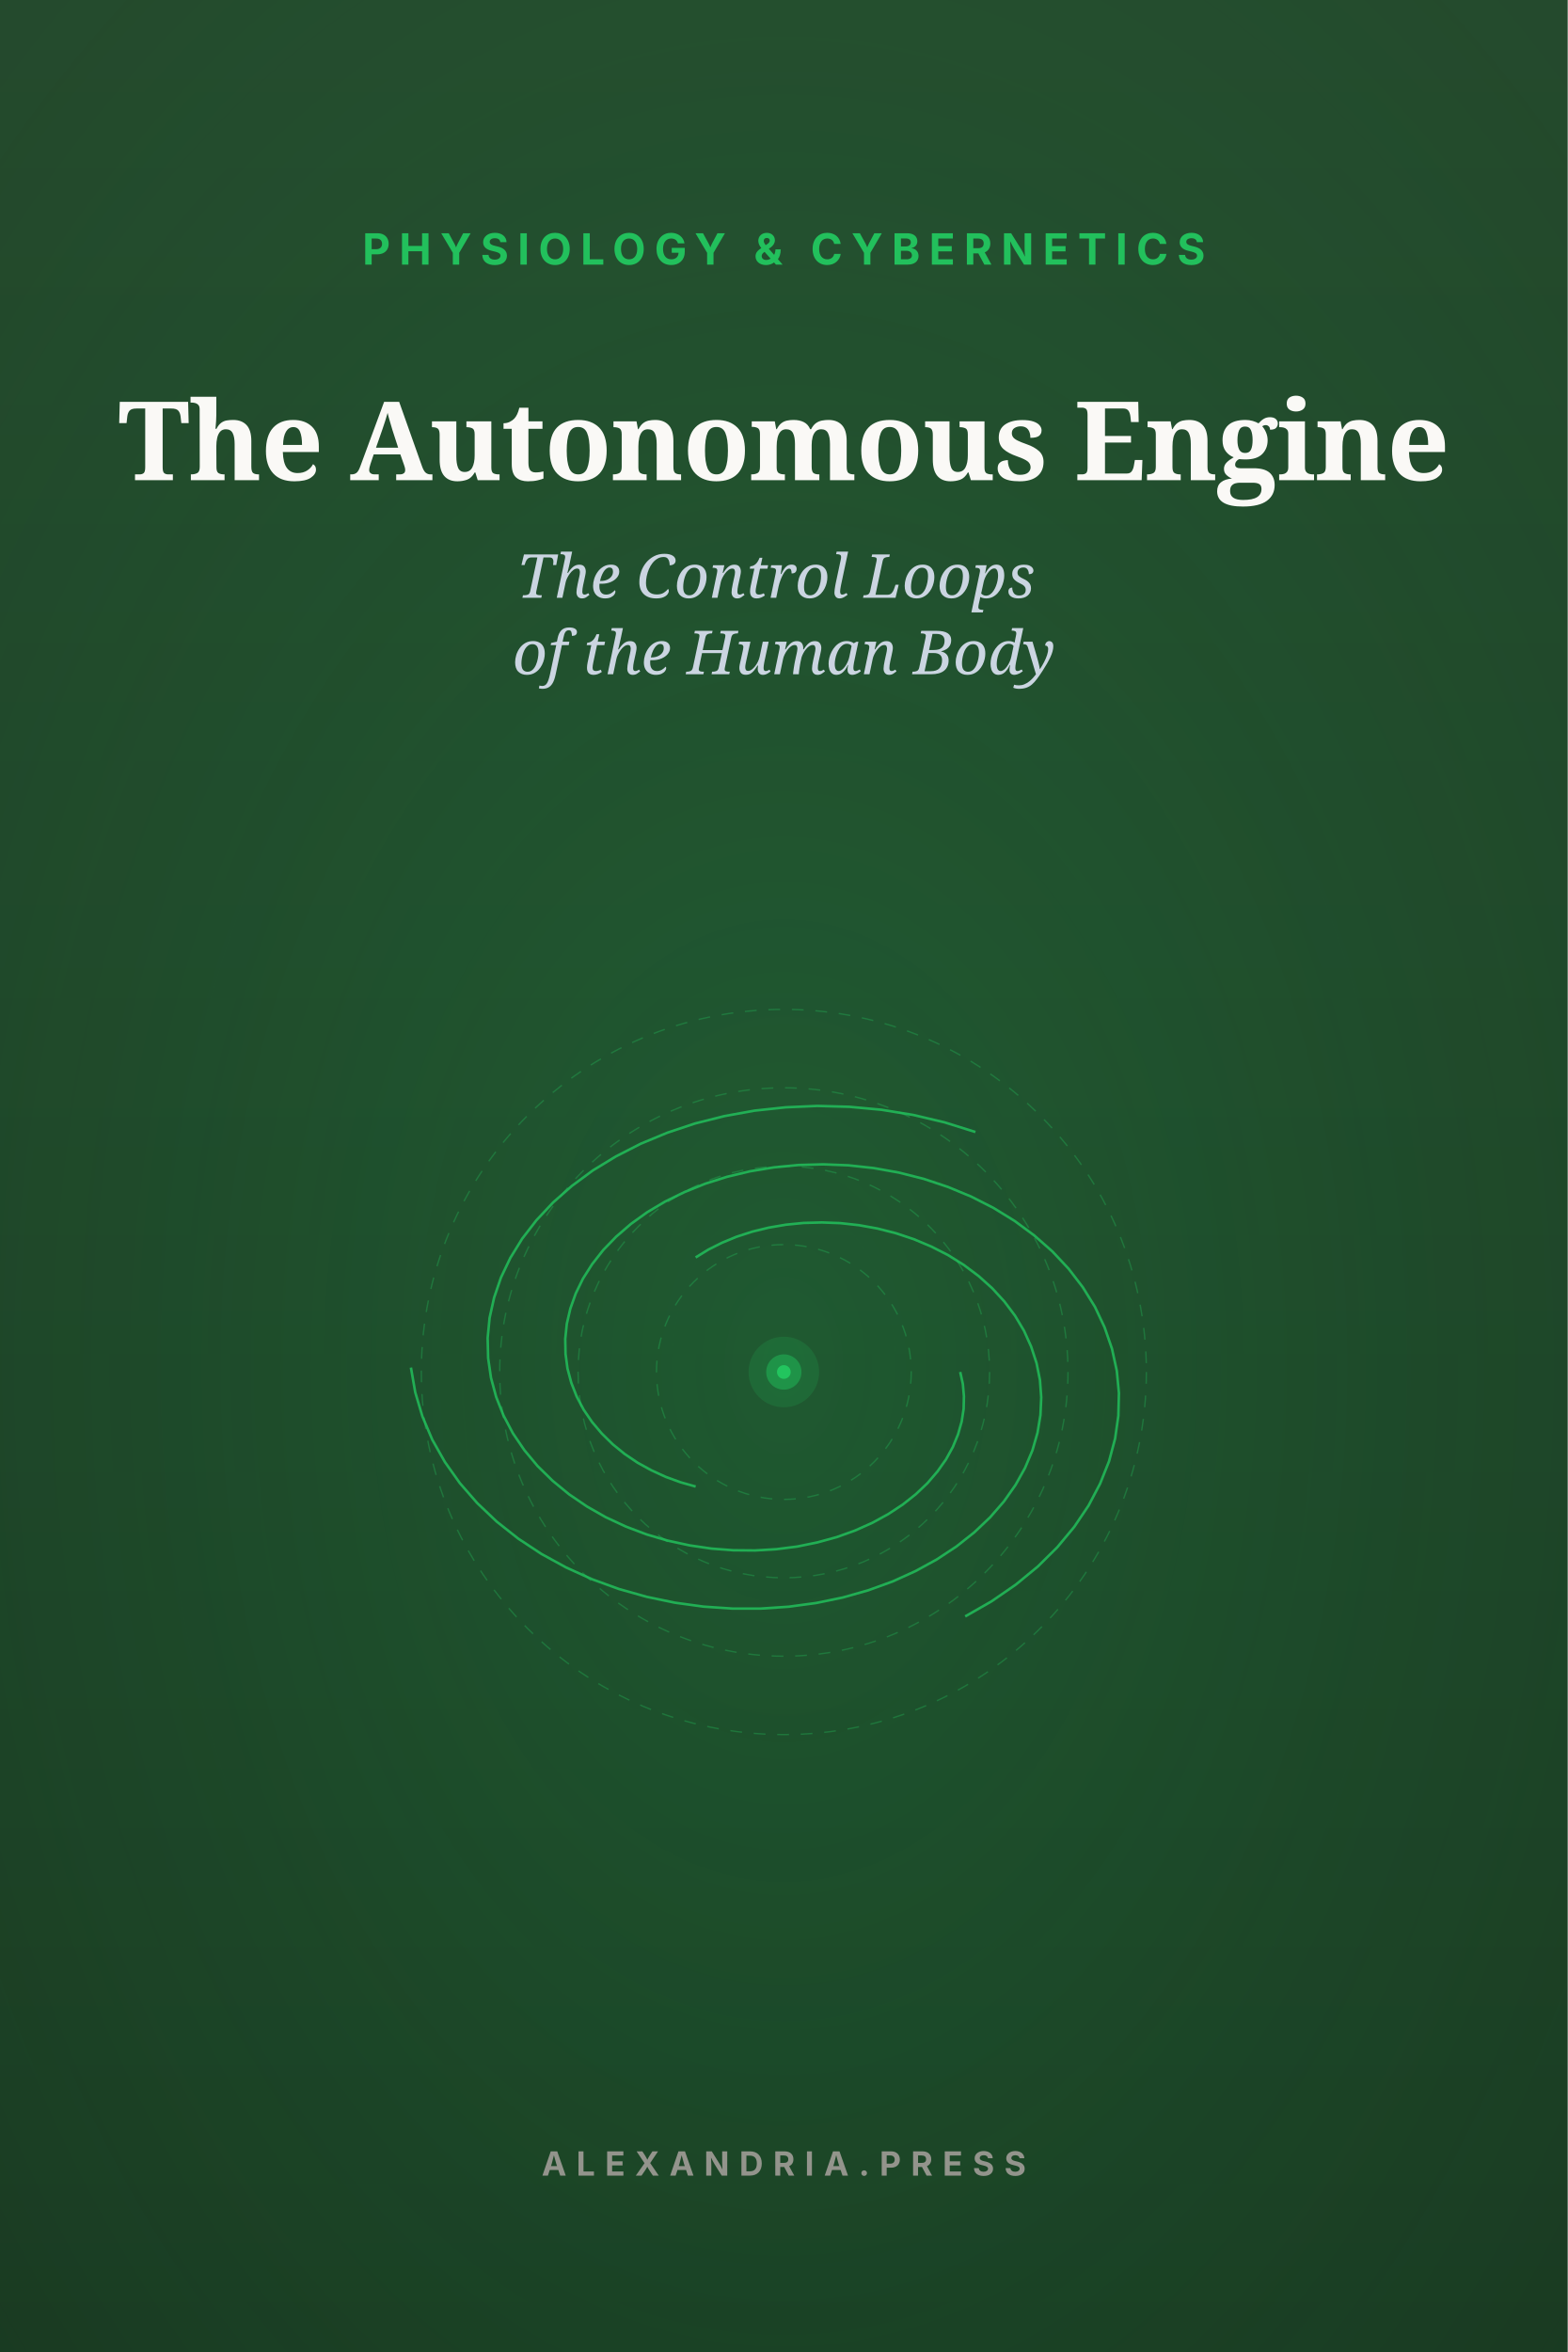
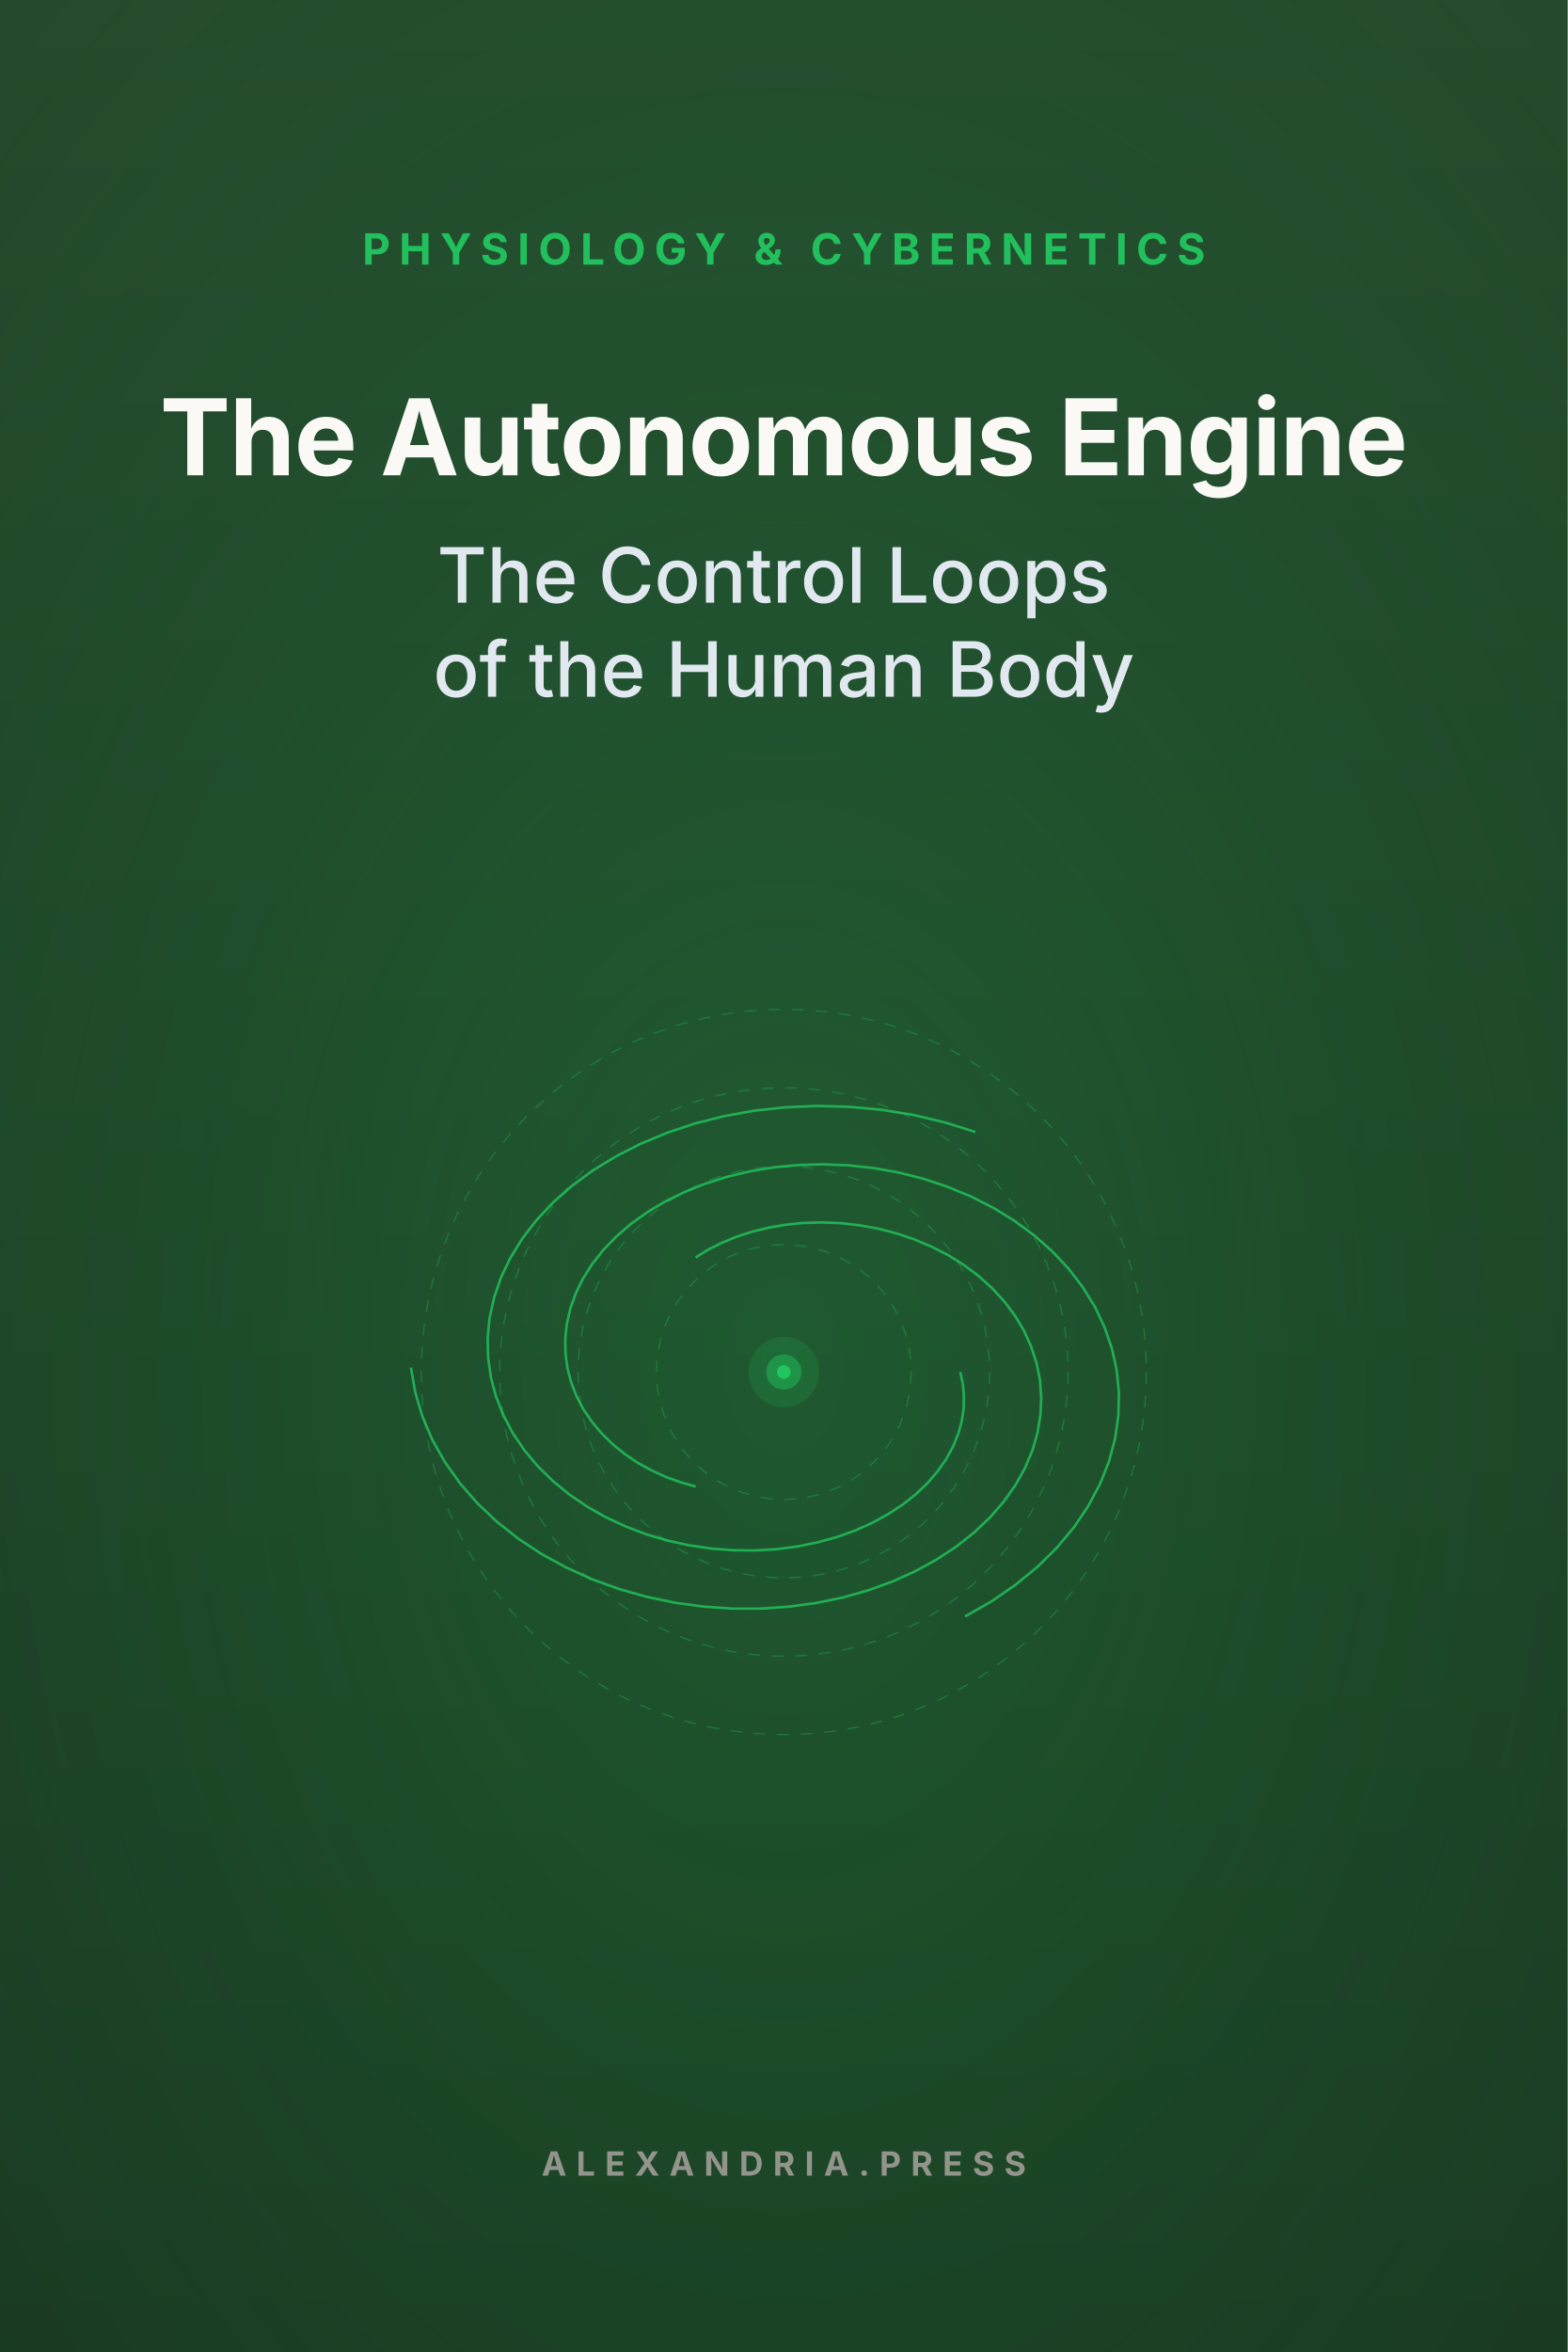
<svg xmlns="http://www.w3.org/2000/svg" viewBox="0 0 1600 2400" width="100%" height="100%">
  <defs>
    <linearGradient id="bg-the-autonomous-engine" x1="0%" y1="0%" x2="0%" y2="100%">
      <stop offset="0%" stop-color="#243f28" />
      <stop offset="60%" stop-color="#1d3320" />
      <stop offset="100%" stop-color="#192b1b" />
    </linearGradient>
    <radialGradient id="halo-the-autonomous-engine" cx="50%" cy="58%" r="75%">
      <stop offset="0%" stop-color="#22c55e" stop-opacity="0.26" />
      <stop offset="55%" stop-color="#22c55e" stop-opacity="0.15" />
      <stop offset="100%" stop-color="#22c55e" stop-opacity="0.08" />
    </radialGradient>
  </defs>
  <rect width="1600" height="2400" fill="url(#bg-the-autonomous-engine)" />
  <rect width="1600" height="2400" fill="url(#halo-the-autonomous-engine)" />
  <g text-anchor="middle" font-family="'Inter', -apple-system, sans-serif">
    <text x="800" y="270" font-size="44" font-weight="700" letter-spacing="9" fill="#22c55e" opacity="0.95">PHYSIOLOGY &amp; CYBERNETICS</text>
  </g>
  <g text-anchor="middle">
-     <text x="800" y="490" font-family="'Literata', Georgia, serif" font-size="112" font-weight="700" letter-spacing="-0.01em" fill="#faf9f6">
+     <text x="800" y="485" font-family="'Inter', -apple-system, BlinkMacSystemFont, 'Segoe UI', sans-serif" font-size="108" font-weight="700" letter-spacing="-0.01em" fill="#faf9f6">
      The Autonomous Engine
    </text>
-     <text x="800" y="610" font-family="'Literata', Georgia, serif" font-size="62" font-weight="400" font-style="italic" fill="#cbd5e1">
+     <text x="800" y="615" font-family="'Inter', -apple-system, BlinkMacSystemFont, 'Segoe UI', sans-serif" font-size="78" font-weight="500" fill="#e2e8f0">
      <tspan x="800" dy="0">The Control Loops</tspan>
-       <tspan x="800" dy="78">of the Human Body</tspan>
+       <tspan x="800" dy="96">of the Human Body</tspan>
    </text>
  </g>
  <g class="emblem-feedback">
    <circle cx="800" cy="1400" r="130" stroke="#22c55e" stroke-width="1.4" stroke-dasharray="12,12" fill="none" opacity="0.32" />
    <circle cx="800" cy="1400" r="210" stroke="#22c55e" stroke-width="1.4" stroke-dasharray="12,12" fill="none" opacity="0.32" />
    <circle cx="800" cy="1400" r="290" stroke="#22c55e" stroke-width="1.4" stroke-dasharray="12,12" fill="none" opacity="0.32" />
    <circle cx="800" cy="1400" r="370" stroke="#22c55e" stroke-width="1.4" stroke-dasharray="12,12" fill="none" opacity="0.32" />
    <path d="M 980.0,1400.0 L 982.7,1412.2 L 983.8,1424.8 L 983.5,1437.6 L 981.5,1450.6 L 977.8,1463.6 L 972.5,1476.5 L 965.5,1489.2 L 956.8,1501.5 L 946.6,1513.4 L 934.7,1524.7 L 921.3,1535.3 L 906.4,1545.1 L 890.1,1554.0 L 872.6,1561.8 L 853.9,1568.5 L 834.2,1573.9 L 813.7,1578.1 L 792.4,1580.8 L 770.6,1582.1 L 748.4,1581.9 L 726.1,1580.2 L 703.7,1576.9 L 681.6,1572.1 L 659.8,1565.7 L 638.7,1557.7 L 618.3,1548.2 L 599.0,1537.2 L 580.8,1524.8 L 564.0,1511.0 L 548.7,1496.0 L 535.2,1479.8 L 523.5,1462.6 L 513.9,1444.4 L 506.4,1425.5 L 501.1,1405.9 L 498.2,1385.8 L 497.7,1365.3 L 499.7,1344.7 L 504.3,1324.1 L 511.3,1303.6 L 520.9,1283.5 L 533.0,1263.9 L 547.6,1245.0 L 564.5,1227.0 L 583.7,1210.1 L 605.1,1194.3 L 628.6,1180.0 L 653.9,1167.1 L 680.9,1155.9 L 709.4,1146.4 L 739.2,1138.9 L 770.1,1133.3 L 801.9,1129.9 L 834.2,1128.5 L 866.9,1129.4 L 899.6,1132.4 L 932.1,1137.7 L 964.2,1145.3 L 995.5,1155.1" stroke="#22c55e" stroke-width="2.6" fill="none" opacity="0.8" />
    <path d="M 710.0,1516.9 L 694.5,1512.5 L 679.4,1507.0 L 664.8,1500.3 L 650.8,1492.6 L 637.6,1483.7 L 625.4,1473.8 L 614.3,1462.9 L 604.3,1451.1 L 595.7,1438.5 L 588.6,1425.1 L 583.1,1411.1 L 579.2,1396.5 L 577.2,1381.5 L 576.9,1366.3 L 578.5,1350.8 L 582.1,1335.3 L 587.6,1319.9 L 595.0,1304.7 L 604.4,1289.9 L 615.7,1275.5 L 628.9,1261.9 L 643.8,1249.0 L 660.5,1237.0 L 678.8,1226.1 L 698.6,1216.4 L 719.7,1207.9 L 742.1,1200.8 L 765.5,1195.2 L 789.8,1191.2 L 814.8,1188.8 L 840.2,1188.1 L 865.9,1189.1 L 891.7,1191.9 L 917.4,1196.5 L 942.7,1202.9 L 967.3,1211.1 L 991.2,1221.0 L 1014.0,1232.6 L 1035.6,1245.9 L 1055.6,1260.7 L 1074.1,1277.0 L 1090.6,1294.6 L 1105.1,1313.5 L 1117.5,1333.5 L 1127.4,1354.5 L 1134.9,1376.3 L 1139.8,1398.7 L 1142.0,1421.5 L 1141.4,1444.7 L 1138.1,1467.9 L 1131.9,1491.1 L 1122.8,1513.9 L 1111.0,1536.3 L 1096.4,1558.0 L 1079.1,1578.8 L 1059.2,1598.5 L 1036.8,1616.9 L 1012.0,1634.0 L 985.1,1649.4" stroke="#22c55e" stroke-width="2.6" fill="none" opacity="0.8" />
    <path d="M 710.0,1283.1 L 722.8,1275.2 L 736.7,1268.2 L 751.7,1262.0 L 767.7,1256.8 L 784.5,1252.7 L 802.1,1249.7 L 820.2,1247.9 L 838.8,1247.4 L 857.7,1248.1 L 876.7,1250.2 L 895.6,1253.6 L 914.4,1258.4 L 932.7,1264.5 L 950.5,1272.0 L 967.6,1280.7 L 983.7,1290.8 L 998.8,1302.1 L 1012.6,1314.5 L 1025.0,1328.0 L 1035.9,1342.5 L 1045.1,1357.9 L 1052.4,1374.1 L 1057.9,1390.9 L 1061.4,1408.2 L 1062.7,1425.9 L 1061.9,1443.9 L 1058.9,1462.0 L 1053.7,1480.0 L 1046.2,1497.8 L 1036.5,1515.2 L 1024.6,1532.1 L 1010.5,1548.3 L 994.4,1563.6 L 976.2,1578.0 L 956.2,1591.2 L 934.5,1603.1 L 911.1,1613.7 L 886.3,1622.7 L 860.2,1630.1 L 833.0,1635.7 L 805.0,1639.5 L 776.4,1641.4 L 747.3,1641.4 L 718.0,1639.4 L 688.8,1635.4 L 660.0,1629.4 L 631.6,1621.4 L 604.1,1611.4 L 577.7,1599.4 L 552.5,1585.6 L 528.9,1570.0 L 507.0,1552.7 L 487.1,1533.8 L 469.4,1513.5 L 454.1,1491.9 L 441.2,1469.1 L 431.1,1445.3 L 423.8,1420.7 L 419.4,1395.5" stroke="#22c55e" stroke-width="2.6" fill="none" opacity="0.8" />
    <circle cx="800" cy="1400" r="36" fill="#22c55e" opacity="0.16" />
    <circle cx="800" cy="1400" r="18" fill="#22c55e" opacity="0.45" />
    <circle cx="800" cy="1400" r="7" fill="#22c55e" />
  </g>
  <g text-anchor="middle" font-family="'Inter', -apple-system, sans-serif">
    <text x="800" y="2220" font-size="34" font-weight="700" letter-spacing="10" fill="#a8a29e" opacity="0.85">ALEXANDRIA.PRESS</text>
  </g>
</svg>
